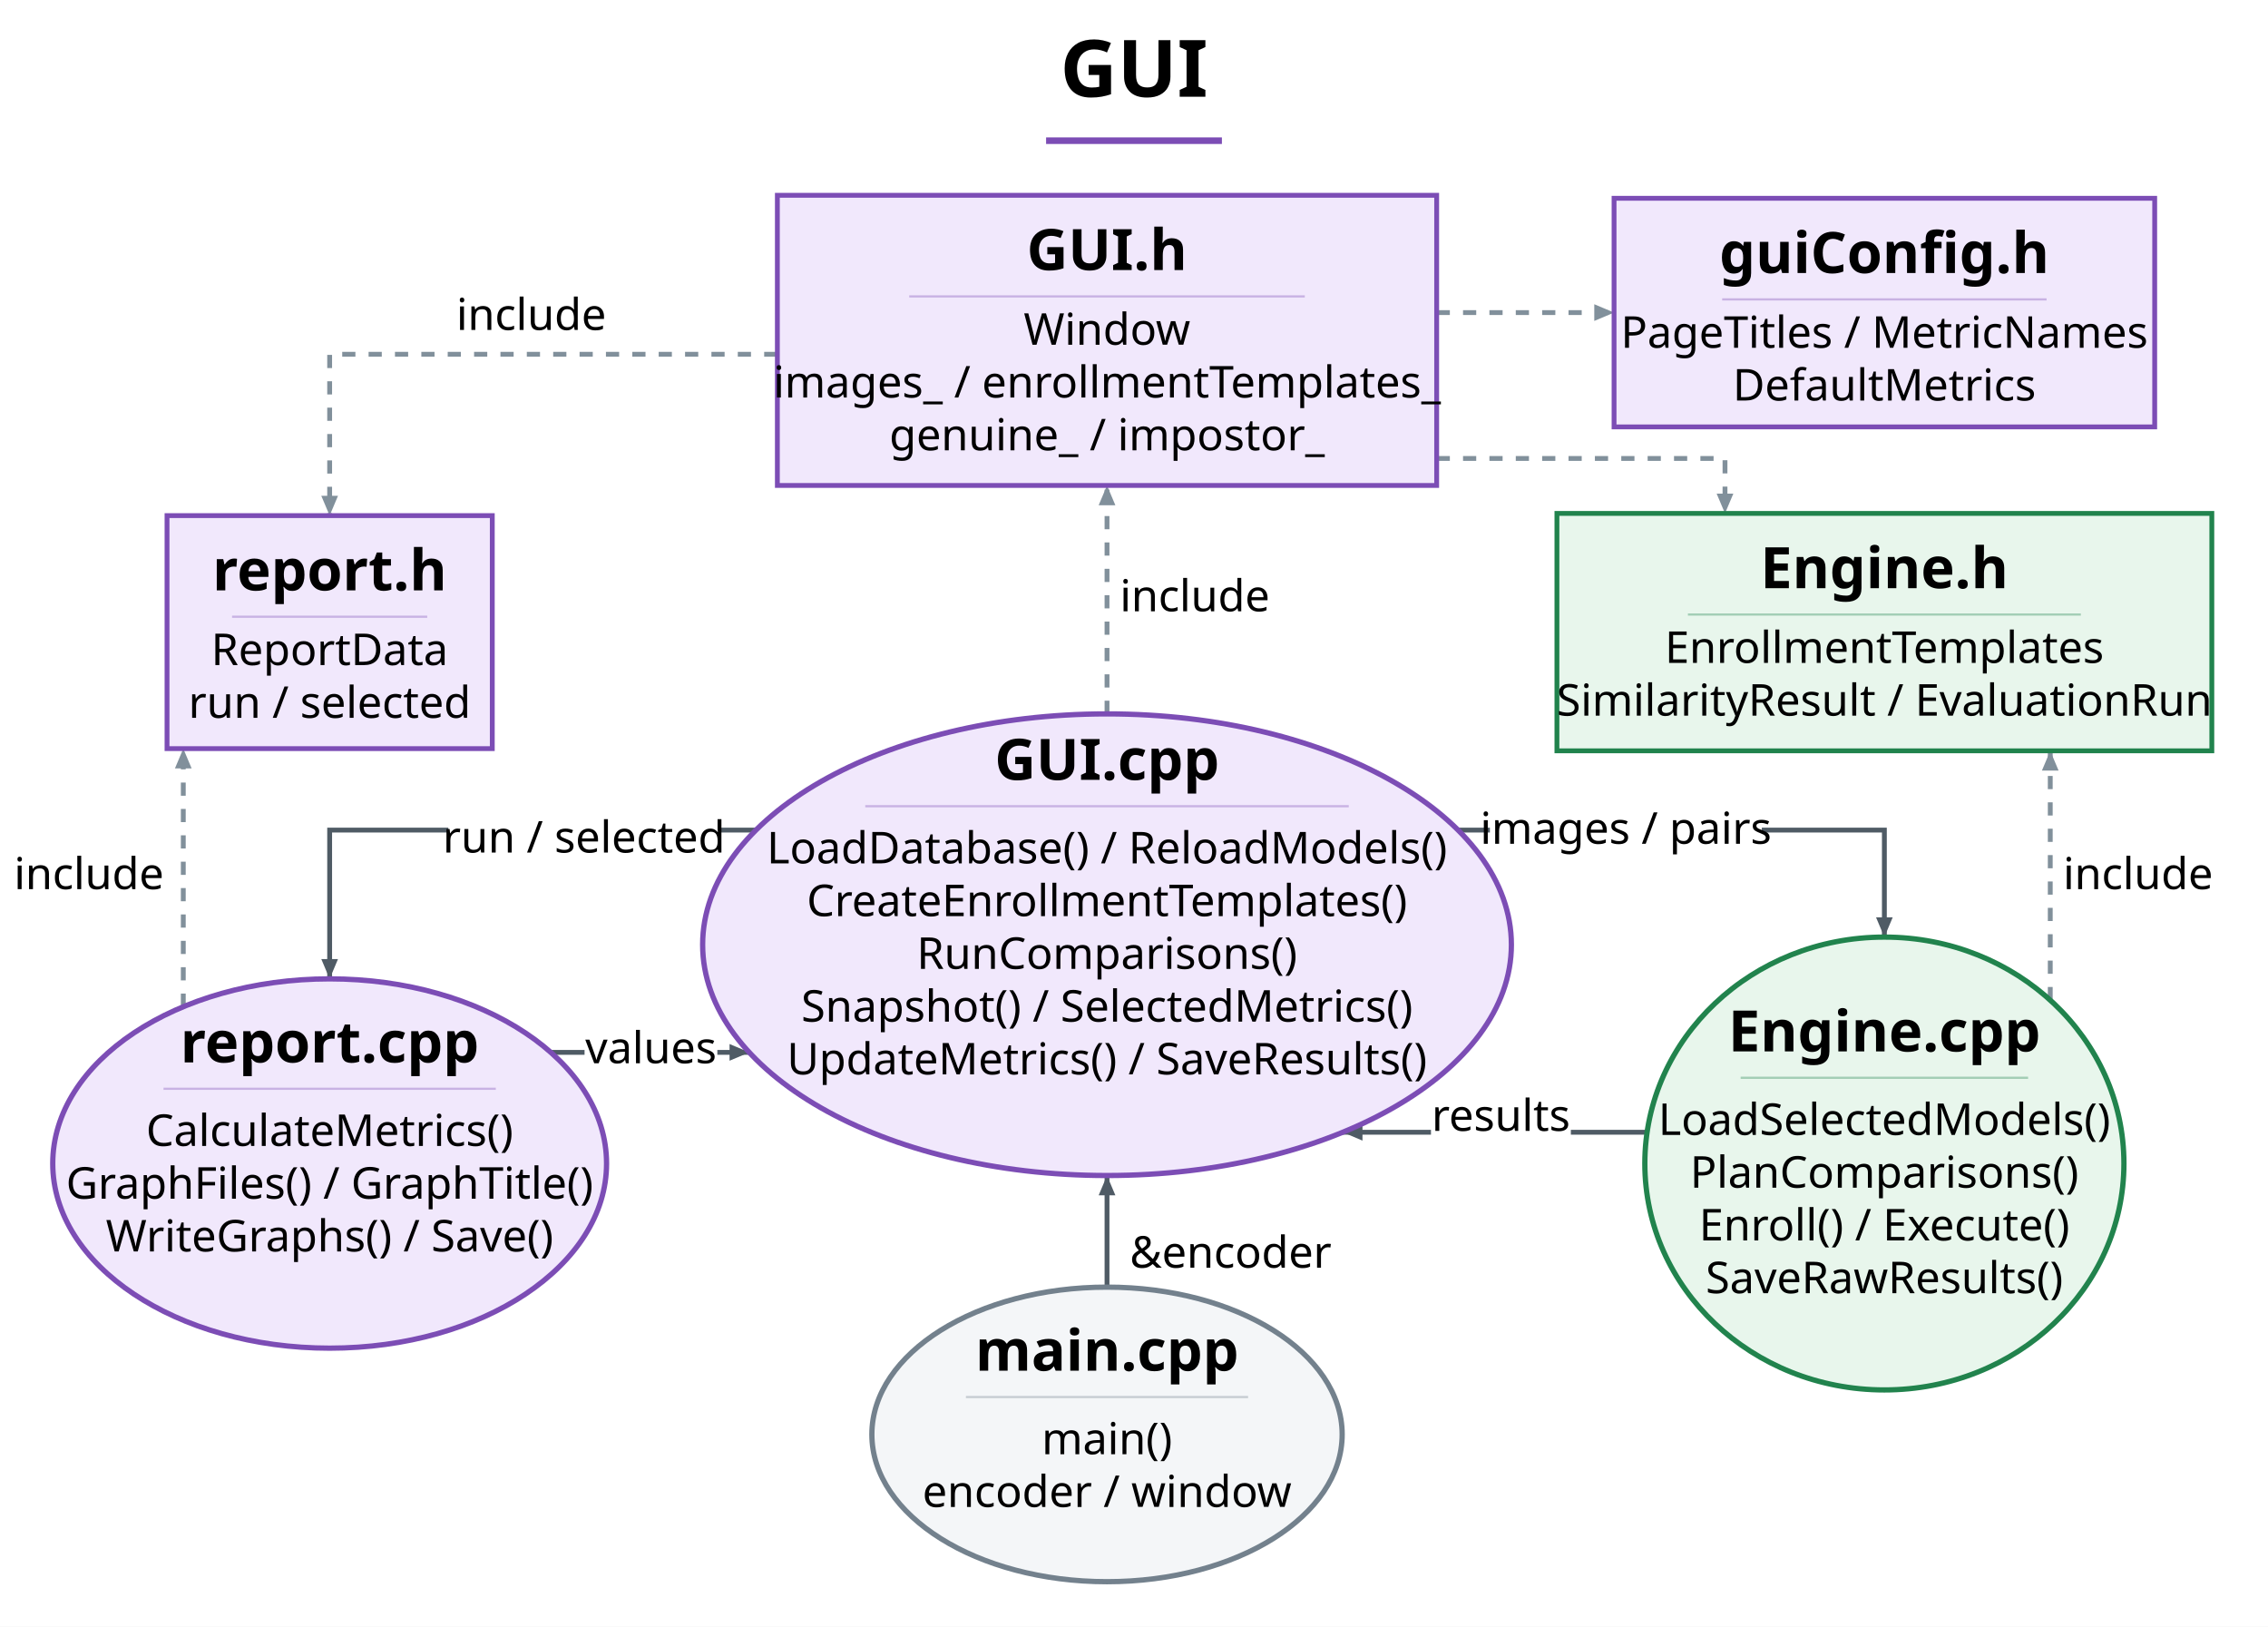
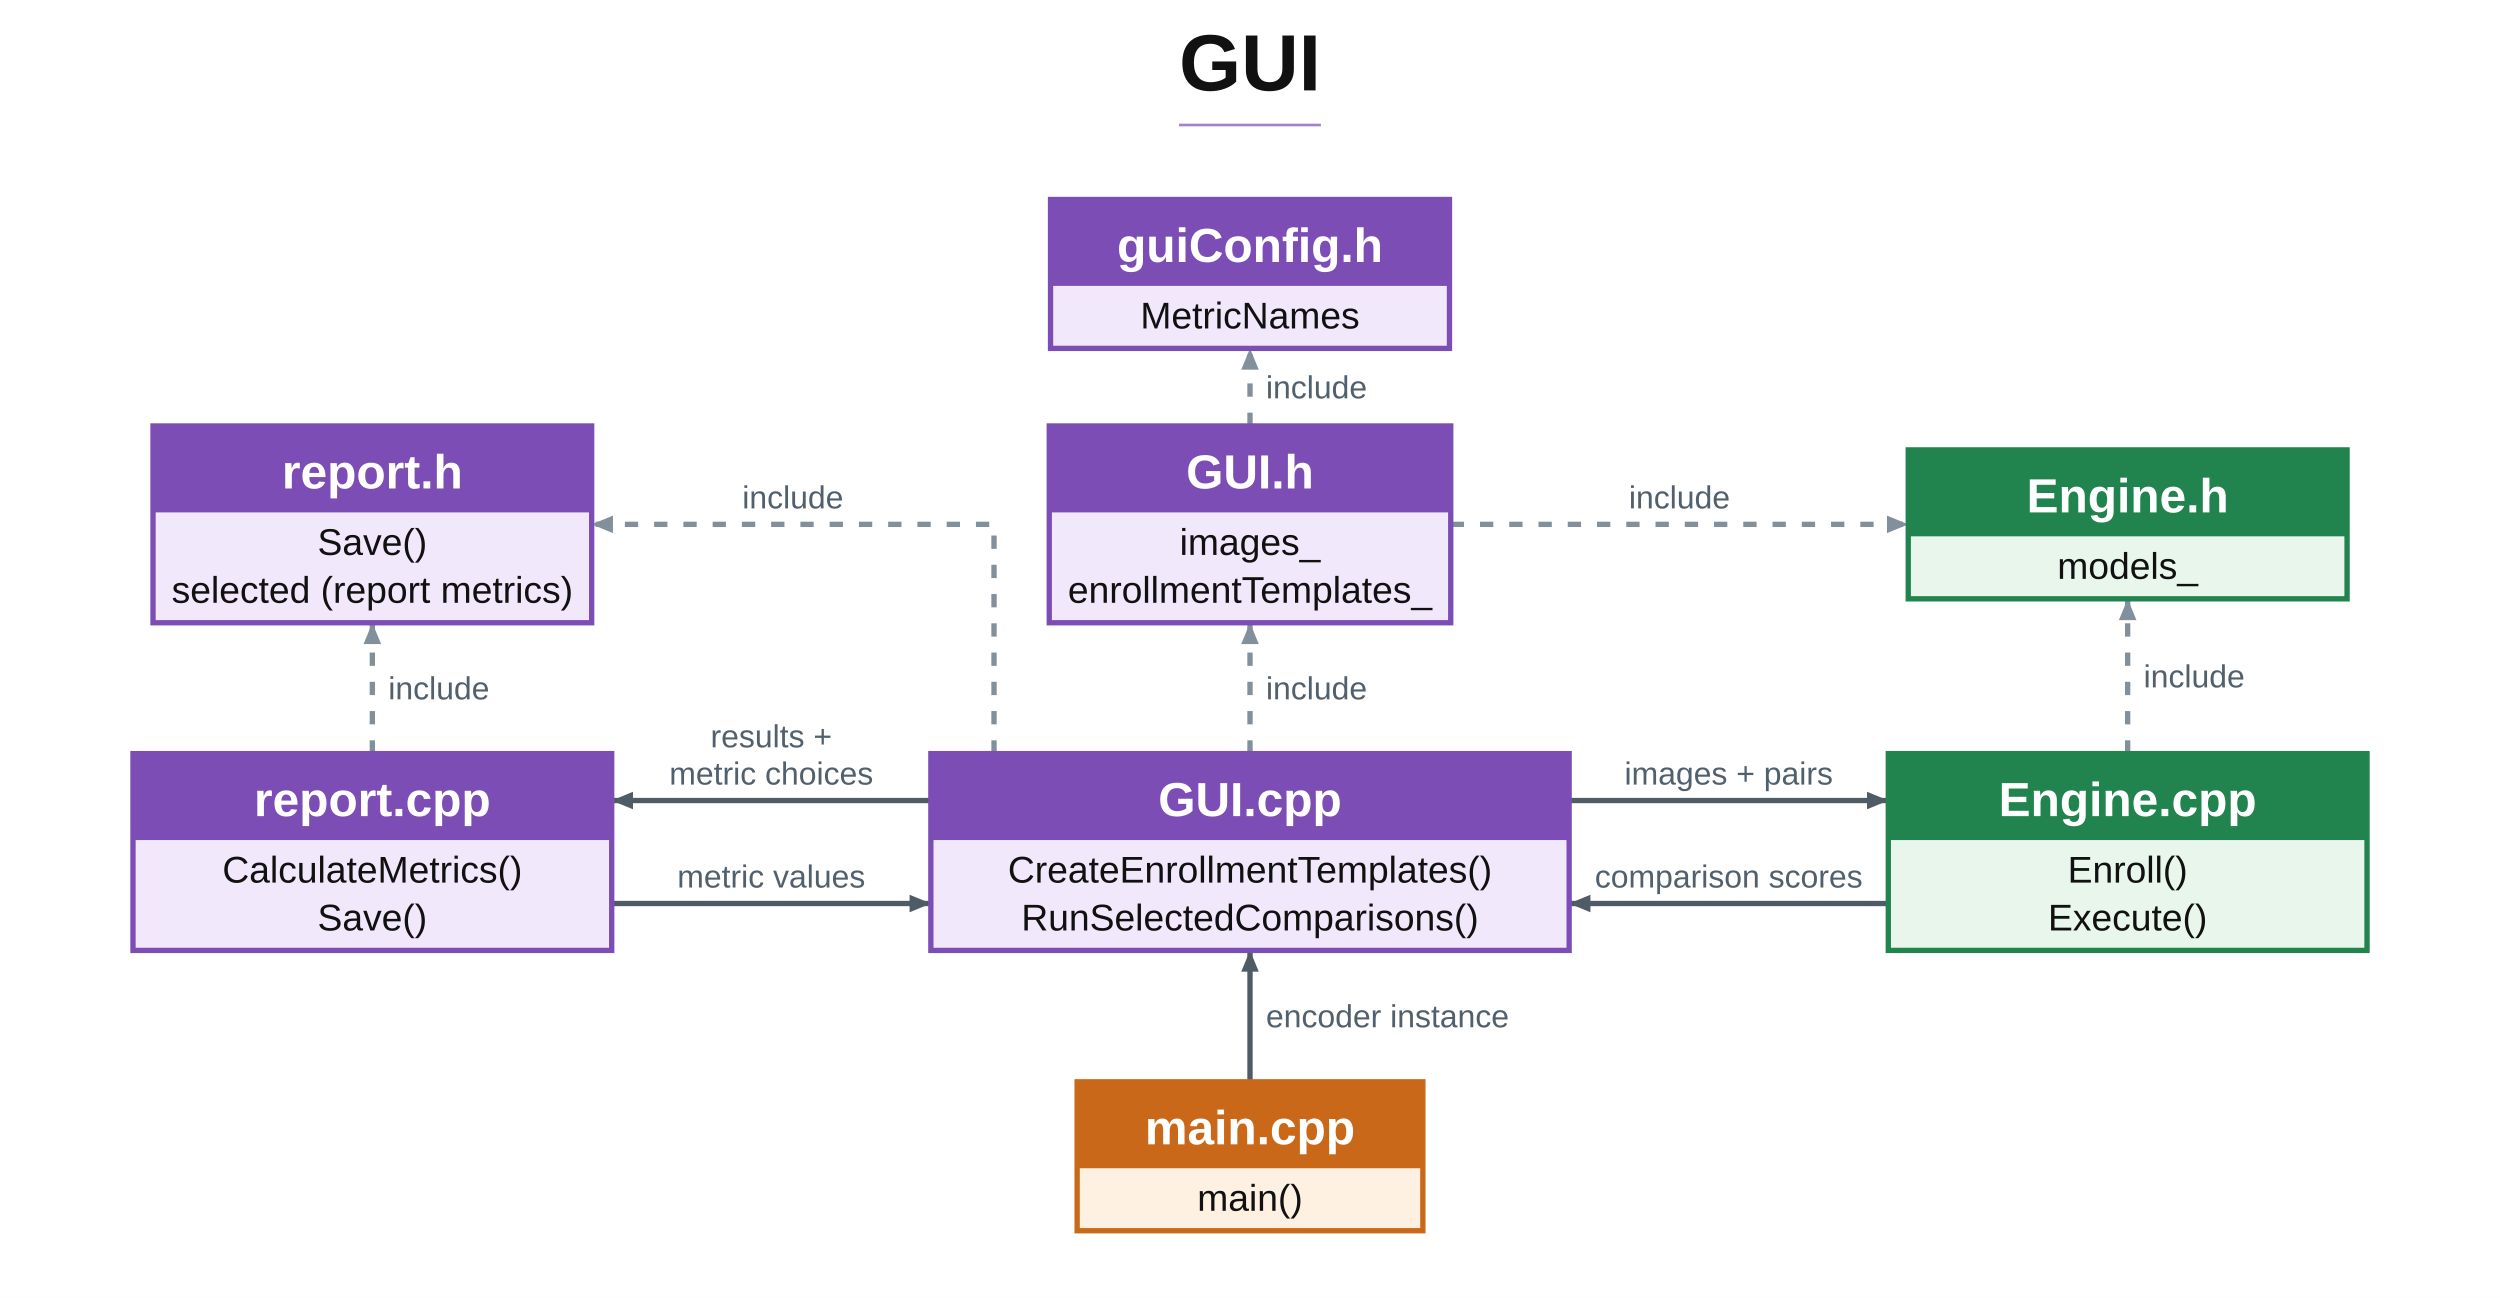
- <svg xmlns="http://www.w3.org/2000/svg" width="182.033mm" height="130.528mm" viewBox="0 0 516 370" role="img">
-   <rect width="516" height="370" fill="white" />
-   <text x="258.000" y="22.000" font-family="Apple SD Gothic Neo" font-size="18" font-weight="700" text-anchor="middle" fill="#000000">GUI</text>
-   <line x1="238.0" y1="32" x2="278.0" y2="32" stroke="#7c4db5" stroke-width="1.5" />
-   <polyline points="251.860,162.380 251.860,110.420" fill="none" stroke="#81909b" stroke-width="1.1" stroke-dasharray="3 3" />
-   <polygon points="251.86,110.42 249.96,114.92 253.76,114.92" fill="#81909b" />
-   <polyline points="326.860,71.100 367.220,71.100" fill="none" stroke="#81909b" stroke-width="1.1" stroke-dasharray="3 3" />
-   <polygon points="367.22,71.1 362.72,69.2 362.72,73" fill="#81909b" />
-   <polyline points="176.860,80.580 75.000,80.580 75.000,117.280" fill="none" stroke="#81909b" stroke-width="1.1" stroke-dasharray="3 3" />
-   <polygon points="75.0,117.28 76.9,112.78 73.1,112.78" fill="#81909b" />
-   <polyline points="326.860,104.280 392.460,104.280 392.460,116.780" fill="none" stroke="#81909b" stroke-width="1.1" stroke-dasharray="3 3" />
-   <polygon points="392.46,116.78 394.36,112.28 390.56,112.28" fill="#81909b" />
-   <polyline points="251.860,292.770 251.860,267.380" fill="none" stroke="#4f5b65" stroke-width="1.1" />
-   <polygon points="251.86,267.38 249.96,271.88 253.76,271.88" fill="#4f5b65" />
-   <polyline points="41.700,228.997 41.700,170.280" fill="none" stroke="#81909b" stroke-width="1.1" stroke-dasharray="3 3" />
-   <polygon points="41.7,170.28 39.8,174.78 43.6,174.78" fill="#81909b" />
-   <polyline points="466.460,227.496 466.460,170.780" fill="none" stroke="#81909b" stroke-width="1.1" stroke-dasharray="3 3" />
-   <polygon points="466.46,170.78 464.56,175.28 468.36,175.28" fill="#81909b" />
-   <polyline points="172.004,188.810 75.000,188.810 75.000,222.650" fill="none" stroke="#4f5b65" stroke-width="1.1" />
-   <polygon points="75.0,222.65 76.9,218.15 73.1,218.15" fill="#4f5b65" />
-   <polyline points="125.310,239.370 170.483,239.370" fill="none" stroke="#4f5b65" stroke-width="1.1" />
-   <polygon points="170.483,239.37 165.983,237.47 165.983,241.27" fill="#4f5b65" />
-   <polyline points="331.716,188.810 428.720,188.810 428.720,213.150" fill="none" stroke="#4f5b65" stroke-width="1.1" />
-   <polygon points="428.72,213.15 430.62,208.65 426.82,208.65" fill="#4f5b65" />
-   <polyline points="374.742,257.540 305.483,257.540" fill="none" stroke="#4f5b65" stroke-width="1.1" />
-   <polygon points="305.483,257.54 309.983,259.44 309.983,255.64" fill="#4f5b65" />
-   <g data-file="GUI.h" data-node="file" data-part="GUI">
-     <rect x="176.86" y="44.42" width="150" height="66" rx="0" fill="#f1e8fc" stroke="#7c4db5" stroke-width="1.1" />
-     <text x="251.860" y="61.420" font-family="Apple SD Gothic Neo" font-size="13" font-weight="700" text-anchor="middle" fill="#000000">GUI.h</text>
-     <line x1="206.86" y1="67.42" x2="296.86" y2="67.42" stroke="#7c4db5" stroke-width="0.5" opacity="0.35" />
-     <text x="251.860" y="78.420" font-family="Apple SD Gothic Neo" font-size="10" font-weight="400" text-anchor="middle" fill="#000000">Window</text>
-     <text x="251.860" y="90.420" font-family="Apple SD Gothic Neo" font-size="10" font-weight="400" text-anchor="middle" fill="#000000">images_ / enrollmentTemplates_</text>
-     <text x="251.860" y="102.420" font-family="Apple SD Gothic Neo" font-size="10" font-weight="400" text-anchor="middle" fill="#000000">genuine_ / impostor_</text>
+ <svg xmlns="http://www.w3.org/2000/svg" width="297mm" height="154.187mm" viewBox="0 0 940 488" role="img">
+   <rect width="940" height="488" fill="white" />
+   <line data-role="title-rule" x1="443.332" y1="47" x2="496.668" y2="47" stroke="#7c4db5" stroke-width="1" opacity="0.7" />
+   <g data-from="GUI.cpp" data-to="GUI.h" data-relation="include">
+     <polyline points="470.000,283.360 470.000,234.160" fill="none" stroke="#81909b" stroke-width="2" stroke-dasharray="5 6" />
+     <polygon points="470.0,234.16 473.3,242.16 466.7,242.16" fill="#81909b" />
  </g>
-   <g data-file="guiConfig.h" data-node="file" data-part="GUI">
-     <rect x="367.22" y="45.1" width="123" height="52" rx="0" fill="#f1e8fc" stroke="#7c4db5" stroke-width="1.1" />
-     <text x="428.720" y="62.100" font-family="Apple SD Gothic Neo" font-size="13" font-weight="700" text-anchor="middle" fill="#000000">guiConfig.h</text>
-     <line x1="391.82" y1="68.1" x2="465.62" y2="68.1" stroke="#7c4db5" stroke-width="0.5" opacity="0.35" />
-     <text x="428.720" y="79.100" font-family="Apple SD Gothic Neo" font-size="10" font-weight="400" text-anchor="middle" fill="#000000">PageTitles / MetricNames</text>
-     <text x="428.720" y="91.100" font-family="Apple SD Gothic Neo" font-size="10" font-weight="400" text-anchor="middle" fill="#000000">DefaultMetrics</text>
+   <g data-from="GUI.h" data-to="guiConfig.h" data-relation="include">
+     <polyline points="470.000,160.160 470.000,131.000" fill="none" stroke="#81909b" stroke-width="2" stroke-dasharray="5 6" />
+     <polygon points="470.0,131.0 473.3,139.0 466.7,139.0" fill="#81909b" />
  </g>
-   <g data-file="report.h" data-node="file" data-part="GUI">
-     <rect x="38.0" y="117.28" width="74" height="53" rx="0" fill="#f1e8fc" stroke="#7c4db5" stroke-width="1.1" />
-     <text x="75.000" y="134.280" font-family="Apple SD Gothic Neo" font-size="13" font-weight="700" text-anchor="middle" fill="#000000">report.h</text>
-     <line x1="52.8" y1="140.28" x2="97.2" y2="140.28" stroke="#7c4db5" stroke-width="0.5" opacity="0.35" />
-     <text x="75.000" y="151.280" font-family="Apple SD Gothic Neo" font-size="10" font-weight="400" text-anchor="middle" fill="#000000">ReportData</text>
-     <text x="75.000" y="163.280" font-family="Apple SD Gothic Neo" font-size="10" font-weight="400" text-anchor="middle" fill="#000000">run / selected</text>
+   <g data-from="GUI.h" data-to="Engine.h" data-relation="include">
+     <polyline points="545.477,197.160 717.500,197.160" fill="none" stroke="#81909b" stroke-width="2" stroke-dasharray="5 6" />
+     <polygon points="717.5,197.16 709.5,200.46 709.5,193.86" fill="#81909b" />
  </g>
-   <g data-file="Engine.h" data-node="file" data-part="Engine">
-     <rect x="354.22" y="116.78" width="149" height="54" rx="0" fill="#e8f6ec" stroke="#21834d" stroke-width="1.1" />
-     <text x="428.720" y="133.780" font-family="Apple SD Gothic Neo" font-size="13" font-weight="700" text-anchor="middle" fill="#000000">Engine.h</text>
-     <line x1="384.02" y1="139.78" x2="473.42" y2="139.78" stroke="#21834d" stroke-width="0.5" opacity="0.35" />
-     <text x="428.720" y="150.780" font-family="Apple SD Gothic Neo" font-size="10" font-weight="400" text-anchor="middle" fill="#000000">EnrollmentTemplates</text>
-     <text x="428.720" y="162.780" font-family="Apple SD Gothic Neo" font-size="10" font-weight="400" text-anchor="middle" fill="#000000">SimilarityResult / EvaluationRun</text>
+   <g data-from="GUI.cpp" data-to="report.h" data-relation="include">
+     <polyline points="373.750,283.360 373.750,197.160 222.469,197.160" fill="none" stroke="#81909b" stroke-width="2" stroke-dasharray="5 6" />
+     <polygon points="222.469,197.16 230.469,193.86 230.469,200.46" fill="#81909b" />
  </g>
-   <g data-file="GUI.cpp" data-node="file" data-part="GUI">
-     <ellipse cx="251.86" cy="214.88" rx="92.0" ry="52.5" fill="#f1e8fc" stroke="#7c4db5" stroke-width="1.2" />
-     <text x="251.860" y="177.380" font-family="Apple SD Gothic Neo" font-size="13" font-weight="700" text-anchor="middle" fill="#000000">GUI.cpp</text>
-     <line x1="196.86" y1="183.38" x2="306.86" y2="183.38" stroke="#7c4db5" stroke-width="0.5" opacity="0.35" />
-     <text x="251.860" y="196.380" font-family="Apple SD Gothic Neo" font-size="10" font-weight="400" text-anchor="middle" fill="#000000">LoadDatabase() / ReloadModels()</text>
-     <text x="251.860" y="208.380" font-family="Apple SD Gothic Neo" font-size="10" font-weight="400" text-anchor="middle" fill="#000000">CreateEnrollmentTemplates()</text>
-     <text x="251.860" y="220.380" font-family="Apple SD Gothic Neo" font-size="10" font-weight="400" text-anchor="middle" fill="#000000">RunComparisons()</text>
-     <text x="251.860" y="232.380" font-family="Apple SD Gothic Neo" font-size="10" font-weight="400" text-anchor="middle" fill="#000000">Snapshot() / SelectedMetrics()</text>
-     <text x="251.860" y="244.380" font-family="Apple SD Gothic Neo" font-size="10" font-weight="400" text-anchor="middle" fill="#000000">UpdateMetrics() / SaveResults()</text>
+   <g data-from="report.cpp" data-to="report.h" data-relation="include">
+     <polyline points="140.000,283.360 140.000,234.160" fill="none" stroke="#81909b" stroke-width="2" stroke-dasharray="5 6" />
+     <polygon points="140.0,234.16 143.3,242.16 136.7,242.16" fill="#81909b" />
  </g>
-   <g data-file="report.cpp" data-node="file" data-part="GUI">
-     <ellipse cx="75.0" cy="264.65" rx="63.0" ry="42.0" fill="#f1e8fc" stroke="#7c4db5" stroke-width="1.2" />
-     <text x="75.000" y="241.650" font-family="Apple SD Gothic Neo" font-size="13" font-weight="700" text-anchor="middle" fill="#000000">report.cpp</text>
-     <line x1="37.2" y1="247.65" x2="112.8" y2="247.65" stroke="#7c4db5" stroke-width="0.5" opacity="0.35" />
-     <text x="75.000" y="260.650" font-family="Apple SD Gothic Neo" font-size="10" font-weight="400" text-anchor="middle" fill="#000000">CalculateMetrics()</text>
-     <text x="75.000" y="272.650" font-family="Apple SD Gothic Neo" font-size="10" font-weight="400" text-anchor="middle" fill="#000000">GraphFiles() / GraphTitle()</text>
-     <text x="75.000" y="284.650" font-family="Apple SD Gothic Neo" font-size="10" font-weight="400" text-anchor="middle" fill="#000000">WriteGraphs() / Save()</text>
+   <g data-from="Engine.cpp" data-to="Engine.h" data-relation="include">
+     <polyline points="800.000,283.360 800.000,225.160" fill="none" stroke="#81909b" stroke-width="2" stroke-dasharray="5 6" />
+     <polygon points="800.0,225.16 803.3,233.16 796.7,233.16" fill="#81909b" />
  </g>
-   <g data-file="Engine.cpp" data-node="file" data-part="Engine">
-     <ellipse cx="428.72" cy="264.65" rx="54.5" ry="51.5" fill="#e8f6ec" stroke="#21834d" stroke-width="1.2" />
-     <text x="428.720" y="239.150" font-family="Apple SD Gothic Neo" font-size="13" font-weight="700" text-anchor="middle" fill="#000000">Engine.cpp</text>
-     <line x1="396.02" y1="245.15" x2="461.42" y2="245.15" stroke="#21834d" stroke-width="0.5" opacity="0.35" />
-     <text x="428.720" y="258.150" font-family="Apple SD Gothic Neo" font-size="10" font-weight="400" text-anchor="middle" fill="#000000">LoadSelectedModels()</text>
-     <text x="428.720" y="270.150" font-family="Apple SD Gothic Neo" font-size="10" font-weight="400" text-anchor="middle" fill="#000000">PlanComparisons()</text>
-     <text x="428.720" y="282.150" font-family="Apple SD Gothic Neo" font-size="10" font-weight="400" text-anchor="middle" fill="#000000">Enroll() / Execute()</text>
-     <text x="428.720" y="294.150" font-family="Apple SD Gothic Neo" font-size="10" font-weight="400" text-anchor="middle" fill="#000000">SaveRawResults()</text>
+   <g data-from="GUI.cpp" data-to="report.cpp" data-relation="flow">
+     <polyline points="350.000,301.000 230.000,301.000" fill="none" stroke="#4f5b65" stroke-width="2" />
+     <polygon points="230.0,301.0 238.0,297.7 238.0,304.3" fill="#4f5b65" />
  </g>
-   <g data-file="main.cpp" data-node="file" data-part="Shared">
-     <ellipse cx="251.86" cy="326.27" rx="53.5" ry="33.5" fill="#f4f6f8" stroke="#73818d" stroke-width="1.2" />
-     <text x="251.860" y="311.770" font-family="Apple SD Gothic Neo" font-size="13" font-weight="700" text-anchor="middle" fill="#000000">main.cpp</text>
-     <line x1="219.76" y1="317.77" x2="283.96" y2="317.77" stroke="#73818d" stroke-width="0.5" opacity="0.35" />
-     <text x="251.860" y="330.770" font-family="Apple SD Gothic Neo" font-size="10" font-weight="400" text-anchor="middle" fill="#000000">main()</text>
-     <text x="251.860" y="342.770" font-family="Apple SD Gothic Neo" font-size="10" font-weight="400" text-anchor="middle" fill="#000000">encoder / window</text>
+   <g data-from="report.cpp" data-to="GUI.cpp" data-relation="flow">
+     <polyline points="230.000,339.720 350.000,339.720" fill="none" stroke="#4f5b65" stroke-width="2" />
+     <polygon points="350.0,339.72 342.0,343.02 342.0,336.42" fill="#4f5b65" />
  </g>
-   <rect x="254.765" y="130.04" width="34.149" height="12" rx="1" fill="white" stroke="none" />
-   <text x="271.840" y="139.040" font-family="Apple SD Gothic Neo" font-size="10" font-weight="400" text-anchor="middle" fill="#000000">include</text>
-   <rect x="103.805" y="66.05" width="34.149" height="12" rx="1" fill="white" stroke="none" />
-   <text x="120.880" y="75.050" font-family="Apple SD Gothic Neo" font-size="10" font-weight="400" text-anchor="middle" fill="#000000">include</text>
-   <rect x="257.8" y="279.35" width="44.36" height="12" rx="1" fill="white" stroke="none" />
-   <text x="279.980" y="288.350" font-family="Apple SD Gothic Neo" font-size="10" font-weight="400" text-anchor="middle" fill="#000000">&amp;encoder</text>
-   <rect x="3.165" y="193.24" width="34.149" height="12" rx="1" fill="white" stroke="none" />
-   <text x="20.240" y="202.240" font-family="Apple SD Gothic Neo" font-size="10" font-weight="400" text-anchor="middle" fill="#000000">include</text>
-   <rect x="469.365" y="193.24" width="34.149" height="12" rx="1" fill="white" stroke="none" />
-   <text x="486.440" y="202.240" font-family="Apple SD Gothic Neo" font-size="10" font-weight="400" text-anchor="middle" fill="#000000">include</text>
-   <rect x="102.001" y="184.92" width="61.719" height="12" rx="1" fill="white" stroke="none" />
-   <text x="132.860" y="193.920" font-family="Apple SD Gothic Neo" font-size="10" font-weight="400" text-anchor="middle" fill="#000000">run / selected</text>
-   <rect x="132.995" y="232.84" width="30.209" height="12" rx="1" fill="white" stroke="none" />
-   <text x="148.100" y="241.840" font-family="Apple SD Gothic Neo" font-size="10" font-weight="400" text-anchor="middle" fill="#000000">values</text>
-   <rect x="338.966" y="182.92" width="61.868" height="12" rx="1" fill="white" stroke="none" />
-   <text x="369.900" y="191.920" font-family="Apple SD Gothic Neo" font-size="10" font-weight="400" text-anchor="middle" fill="#000000">images / pairs</text>
-   <rect x="325.565" y="248.22" width="31.829" height="12" rx="1" fill="white" stroke="none" />
-   <text x="341.480" y="257.220" font-family="Apple SD Gothic Neo" font-size="10" font-weight="400" text-anchor="middle" fill="#000000">results</text>
+   <g data-from="GUI.cpp" data-to="Engine.cpp" data-relation="flow">
+     <polyline points="590.000,301.000 710.000,301.000" fill="none" stroke="#4f5b65" stroke-width="2" />
+     <polygon points="710.0,301.0 702.0,304.3 702.0,297.7" fill="#4f5b65" />
+   </g>
+   <g data-from="Engine.cpp" data-to="GUI.cpp" data-relation="flow">
+     <polyline points="710.000,339.720 590.000,339.720" fill="none" stroke="#4f5b65" stroke-width="2" />
+     <polygon points="590.0,339.72 598.0,336.42 598.0,343.02" fill="#4f5b65" />
+   </g>
+   <g data-from="main.cpp" data-to="GUI.cpp" data-relation="flow">
+     <polyline points="470.000,406.760 470.000,357.360" fill="none" stroke="#4f5b65" stroke-width="2" />
+     <polygon points="470.0,357.36 473.3,365.36 466.7,365.36" fill="#4f5b65" />
+   </g>
+   <g data-file="guiConfig.h" data-node="file" data-part="GUI" data-source="src/GUI/guiConfig.h">
+     <rect x="395.0" y="75.0" width="150" height="56" fill="#f1e8fc" stroke="#7c4db5" stroke-width="2" />
+     <rect data-role="filename-header" x="395.0" y="75.0" width="150" height="32.5" fill="#7c4db5" />
+     <text x="470.000" y="98.500" font-family="Arial" font-size="18" font-weight="700" text-anchor="middle" fill="#ffffff">guiConfig.h</text>
+     <text x="470.000" y="123.500" font-family="Arial" font-size="14" font-weight="400" text-anchor="middle" fill="#111111">MetricNames</text>
+   </g>
+   <g data-file="report.h" data-node="file" data-part="GUI" data-source="src/GUI/report.h">
+     <rect x="57.531" y="160.16" width="164.938" height="74" fill="#f1e8fc" stroke="#7c4db5" stroke-width="2" />
+     <rect data-role="filename-header" x="57.531" y="160.16" width="164.938" height="32.5" fill="#7c4db5" />
+     <text x="140.000" y="183.660" font-family="Arial" font-size="18" font-weight="700" text-anchor="middle" fill="#ffffff">report.h</text>
+     <text x="140.000" y="208.660" font-family="Arial" font-size="14" font-weight="400" text-anchor="middle" fill="#111111">Save()</text>
+     <text x="140.000" y="226.660" font-family="Arial" font-size="14" font-weight="400" text-anchor="middle" fill="#111111">selected (report metrics)</text>
+   </g>
+   <g data-file="GUI.h" data-node="file" data-part="GUI" data-source="src/GUI/GUI.h">
+     <rect x="394.523" y="160.16" width="150.953" height="74" fill="#f1e8fc" stroke="#7c4db5" stroke-width="2" />
+     <rect data-role="filename-header" x="394.523" y="160.16" width="150.953" height="32.5" fill="#7c4db5" />
+     <text x="470.000" y="183.660" font-family="Arial" font-size="18" font-weight="700" text-anchor="middle" fill="#ffffff">GUI.h</text>
+     <text x="470.000" y="208.660" font-family="Arial" font-size="14" font-weight="400" text-anchor="middle" fill="#111111">images_</text>
+     <text x="470.000" y="226.660" font-family="Arial" font-size="14" font-weight="400" text-anchor="middle" fill="#111111">enrollmentTemplates_</text>
+   </g>
+   <g data-file="Engine.h" data-node="file" data-part="Engine" data-source="src/Engine/Engine.h">
+     <rect x="717.5" y="169.16" width="165" height="56" fill="#e8f6ec" stroke="#21834d" stroke-width="2" />
+     <rect data-role="filename-header" x="717.5" y="169.16" width="165" height="32.5" fill="#21834d" />
+     <text x="800.000" y="192.660" font-family="Arial" font-size="18" font-weight="700" text-anchor="middle" fill="#ffffff">Engine.h</text>
+     <text x="800.000" y="217.660" font-family="Arial" font-size="14" font-weight="400" text-anchor="middle" fill="#111111">models_</text>
+   </g>
+   <g data-file="report.cpp" data-node="file" data-part="GUI" data-source="src/GUI/report.cpp">
+     <rect x="50.0" y="283.36" width="180" height="74" fill="#f1e8fc" stroke="#7c4db5" stroke-width="2" />
+     <rect data-role="filename-header" x="50.0" y="283.36" width="180" height="32.5" fill="#7c4db5" />
+     <text x="140.000" y="306.860" font-family="Arial" font-size="18" font-weight="700" text-anchor="middle" fill="#ffffff">report.cpp</text>
+     <text x="140.000" y="331.860" font-family="Arial" font-size="14" font-weight="400" text-anchor="middle" fill="#111111">CalculateMetrics()</text>
+     <text x="140.000" y="349.860" font-family="Arial" font-size="14" font-weight="400" text-anchor="middle" fill="#111111">Save()</text>
+   </g>
+   <g data-file="GUI.cpp" data-node="file" data-part="GUI" data-source="src/GUI/GUI.cpp">
+     <rect x="350.0" y="283.36" width="240" height="74" fill="#f1e8fc" stroke="#7c4db5" stroke-width="2" />
+     <rect data-role="filename-header" x="350.0" y="283.36" width="240" height="32.5" fill="#7c4db5" />
+     <text x="470.000" y="306.860" font-family="Arial" font-size="18" font-weight="700" text-anchor="middle" fill="#ffffff">GUI.cpp</text>
+     <text x="470.000" y="331.860" font-family="Arial" font-size="14" font-weight="400" text-anchor="middle" fill="#111111">CreateEnrollmentTemplates()</text>
+     <text x="470.000" y="349.860" font-family="Arial" font-size="14" font-weight="400" text-anchor="middle" fill="#111111">RunSelectedComparisons()</text>
+   </g>
+   <g data-file="Engine.cpp" data-node="file" data-part="Engine" data-source="src/Engine/Engine.cpp">
+     <rect x="710.0" y="283.36" width="180" height="74" fill="#e8f6ec" stroke="#21834d" stroke-width="2" />
+     <rect data-role="filename-header" x="710.0" y="283.36" width="180" height="32.5" fill="#21834d" />
+     <text x="800.000" y="306.860" font-family="Arial" font-size="18" font-weight="700" text-anchor="middle" fill="#ffffff">Engine.cpp</text>
+     <text x="800.000" y="331.860" font-family="Arial" font-size="14" font-weight="400" text-anchor="middle" fill="#111111">Enroll()</text>
+     <text x="800.000" y="349.860" font-family="Arial" font-size="14" font-weight="400" text-anchor="middle" fill="#111111">Execute()</text>
+   </g>
+   <g data-file="main.cpp" data-node="file" data-part="Entry" data-source="src/main.cpp">
+     <rect x="405.0" y="406.76" width="130" height="56" fill="#fff1e2" stroke="#c96818" stroke-width="2" />
+     <rect data-role="filename-header" x="405.0" y="406.76" width="130" height="32.5" fill="#c96818" />
+     <text x="470.000" y="430.260" font-family="Arial" font-size="18" font-weight="700" text-anchor="middle" fill="#ffffff">main.cpp</text>
+     <text x="470.000" y="455.260" font-family="Arial" font-size="14" font-weight="400" text-anchor="middle" fill="#111111">main()</text>
+   </g>
+   <text x="470.000" y="34.000" font-family="Arial" font-size="30" font-weight="700" text-anchor="middle" fill="#111111">GUI</text>
+   <text data-role="edge-label" data-placement="right" data-from="GUI.cpp" data-to="GUI.h" data-segment="470.00000,283.36000 470.00000,234.16000" x="476.000" y="262.960" font-family="Arial" font-size="12" font-weight="400" text-anchor="start" fill="#52606d">include</text>
+   <text data-role="edge-label" data-placement="right" data-from="GUI.h" data-to="guiConfig.h" data-segment="470.00000,160.16000 470.00000,131.00000" x="476.000" y="149.780" font-family="Arial" font-size="12" font-weight="400" text-anchor="start" fill="#52606d">include</text>
+   <text data-role="edge-label" data-placement="above" data-from="GUI.h" data-to="Engine.h" data-segment="545.47656,197.16000 717.50000,197.16000" x="631.488" y="191.160" font-family="Arial" font-size="12" font-weight="400" text-anchor="middle" fill="#52606d">include</text>
+   <text data-role="edge-label" data-placement="above" data-from="GUI.cpp" data-to="report.h" data-segment="373.75000,197.16000 222.46875,197.16000" x="298.109" y="191.160" font-family="Arial" font-size="12" font-weight="400" text-anchor="middle" fill="#52606d">include</text>
+   <text data-role="edge-label" data-placement="right" data-from="report.cpp" data-to="report.h" data-segment="140.00000,283.36000 140.00000,234.16000" x="146.000" y="262.960" font-family="Arial" font-size="12" font-weight="400" text-anchor="start" fill="#52606d">include</text>
+   <text data-role="edge-label" data-placement="right" data-from="Engine.cpp" data-to="Engine.h" data-segment="800.00000,283.36000 800.00000,225.16000" x="806.000" y="258.460" font-family="Arial" font-size="12" font-weight="400" text-anchor="start" fill="#52606d">include</text>
+   <text data-role="edge-label" data-placement="above" data-from="GUI.cpp" data-to="report.cpp" data-segment="350.00000,301.00000 230.00000,301.00000" x="290.000" y="281.000" font-family="Arial" font-size="12" font-weight="400" text-anchor="middle" fill="#52606d">results +</text>
+   <text data-role="edge-label" data-placement="above" data-from="GUI.cpp" data-to="report.cpp" data-segment="350.00000,301.00000 230.00000,301.00000" x="290.000" y="295.000" font-family="Arial" font-size="12" font-weight="400" text-anchor="middle" fill="#52606d">metric choices</text>
+   <text data-role="edge-label" data-placement="above" data-from="report.cpp" data-to="GUI.cpp" data-segment="230.00000,339.72000 350.00000,339.72000" x="290.000" y="333.720" font-family="Arial" font-size="12" font-weight="400" text-anchor="middle" fill="#52606d">metric values</text>
+   <text data-role="edge-label" data-placement="above" data-from="GUI.cpp" data-to="Engine.cpp" data-segment="590.00000,301.00000 710.00000,301.00000" x="650.000" y="295.000" font-family="Arial" font-size="12" font-weight="400" text-anchor="middle" fill="#52606d">images + pairs</text>
+   <text data-role="edge-label" data-placement="above" data-from="Engine.cpp" data-to="GUI.cpp" data-segment="710.00000,339.72000 590.00000,339.72000" x="650.000" y="333.720" font-family="Arial" font-size="12" font-weight="400" text-anchor="middle" fill="#52606d">comparison scores</text>
+   <text data-role="edge-label" data-placement="right" data-from="main.cpp" data-to="GUI.cpp" data-segment="470.00000,406.76000 470.00000,357.36000" x="476.000" y="386.260" font-family="Arial" font-size="12" font-weight="400" text-anchor="start" fill="#52606d">encoder instance</text>
</svg>
